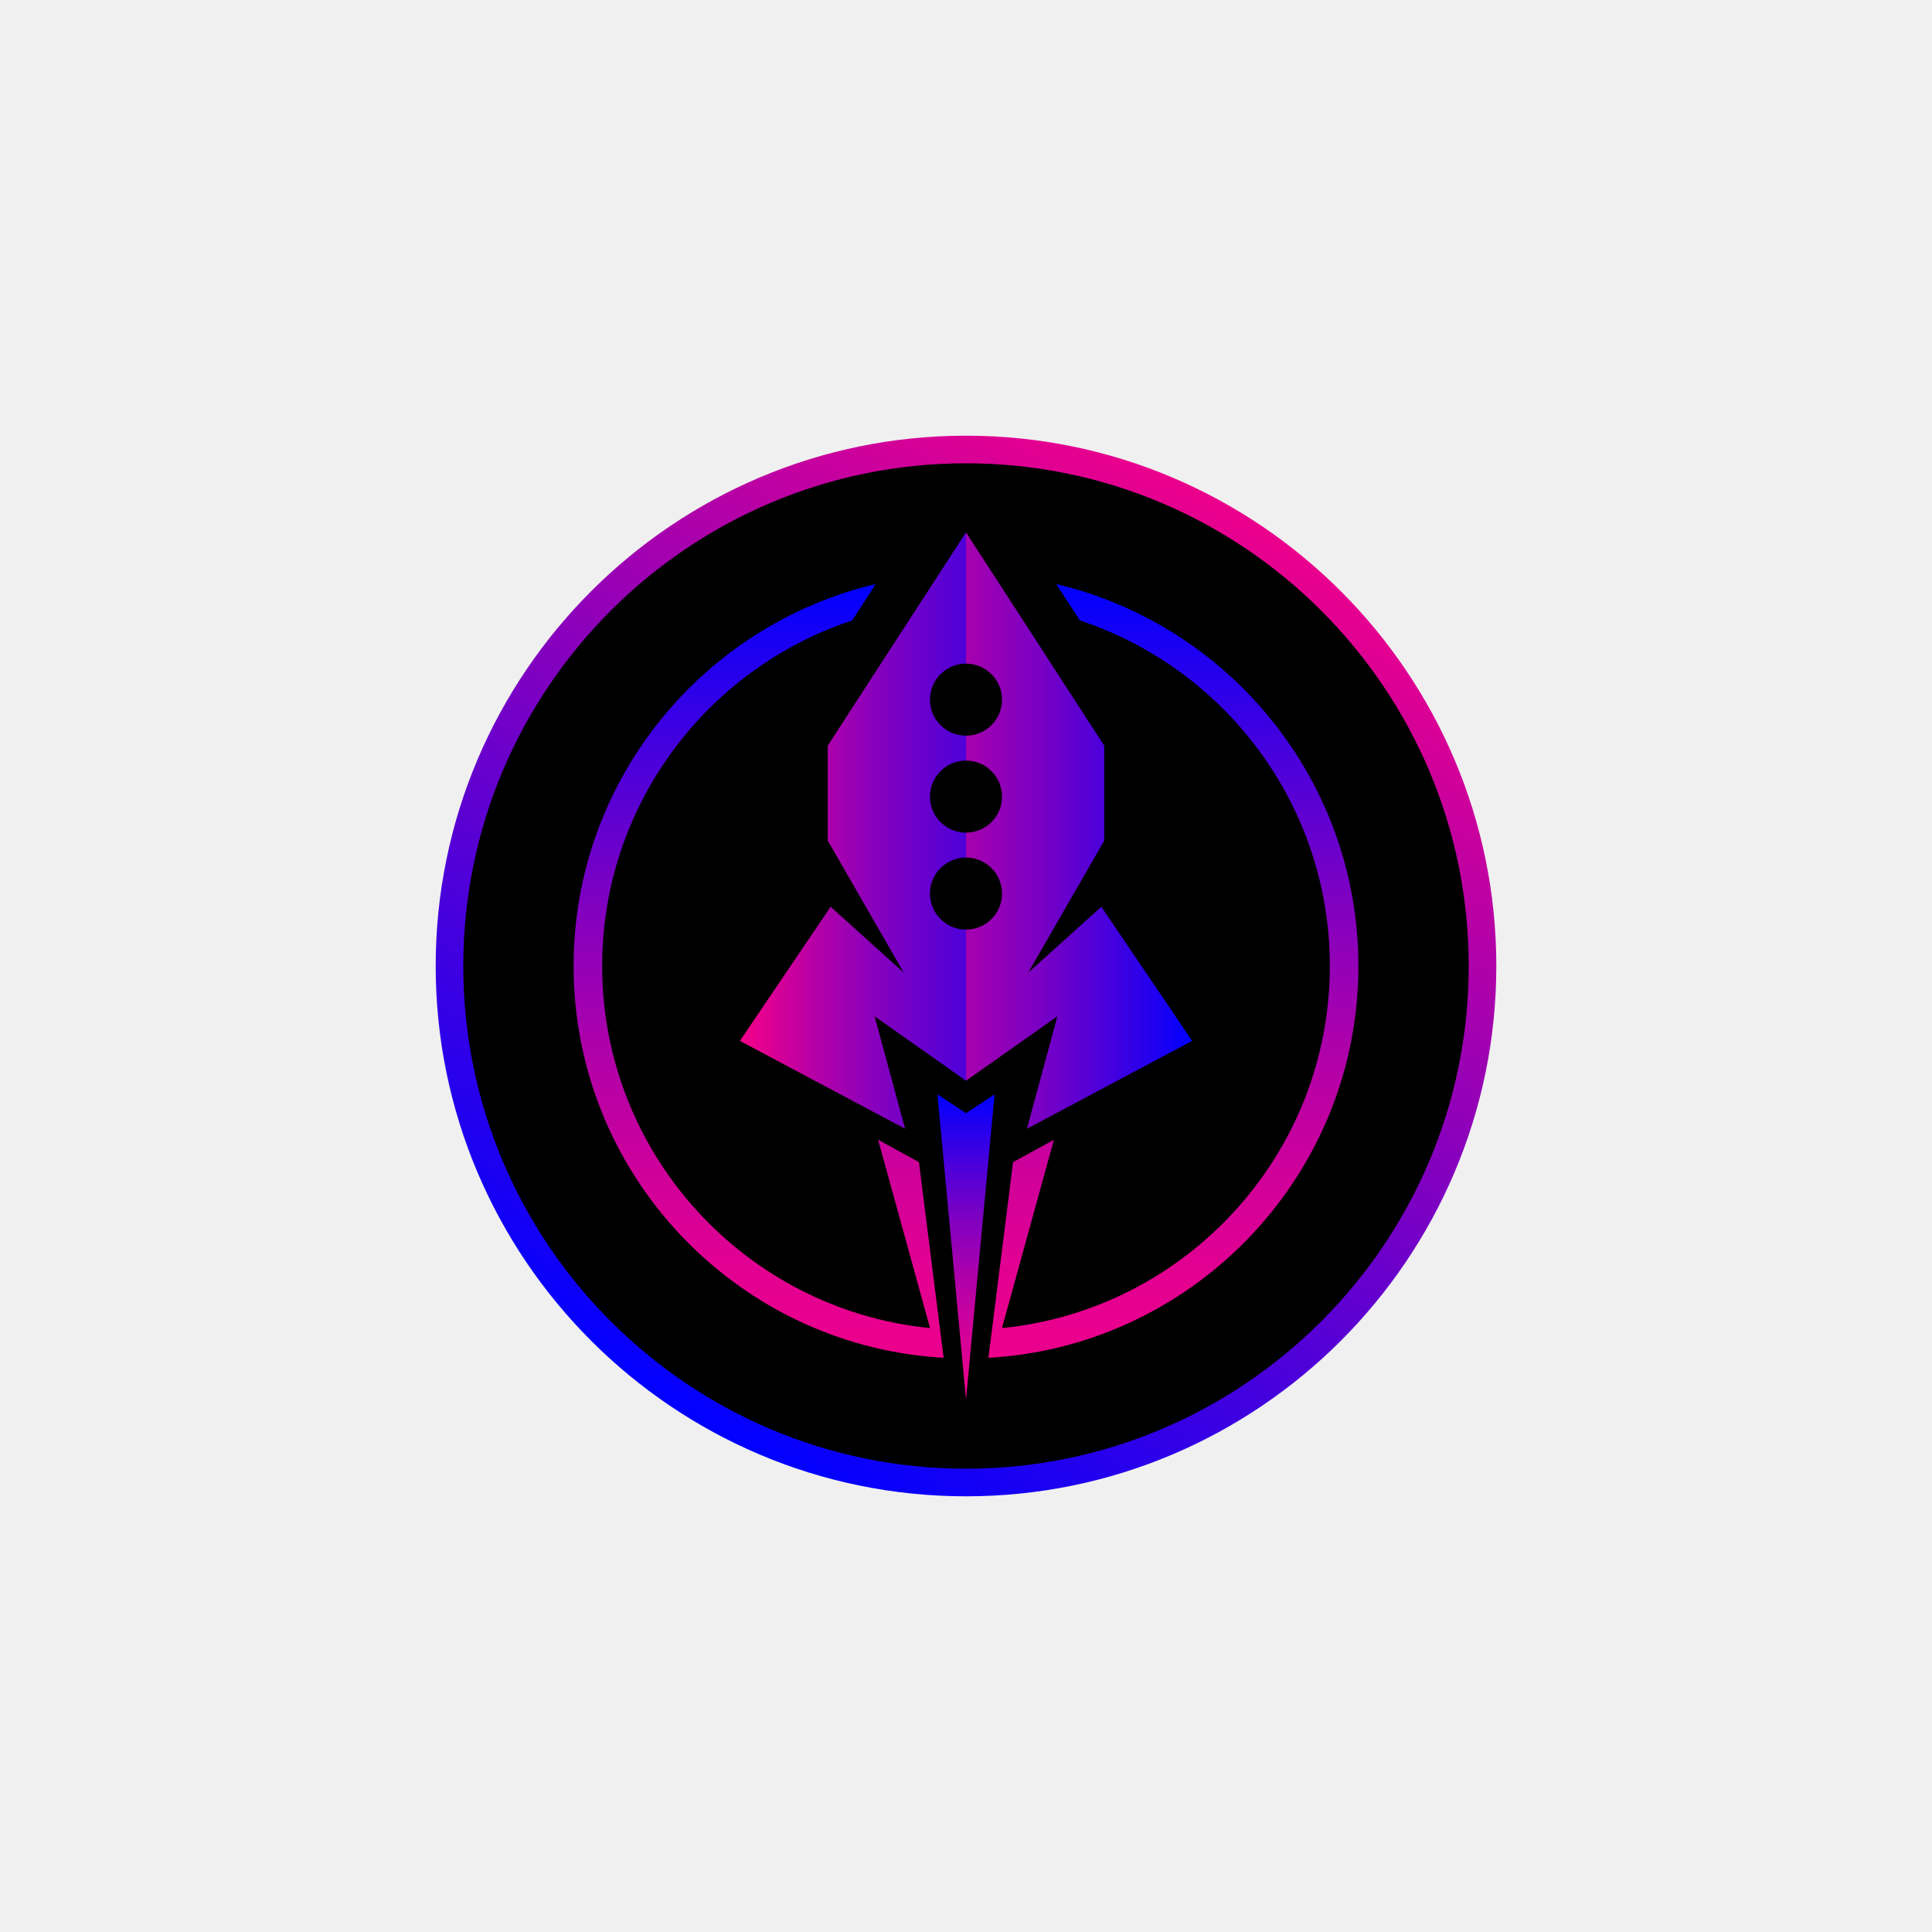
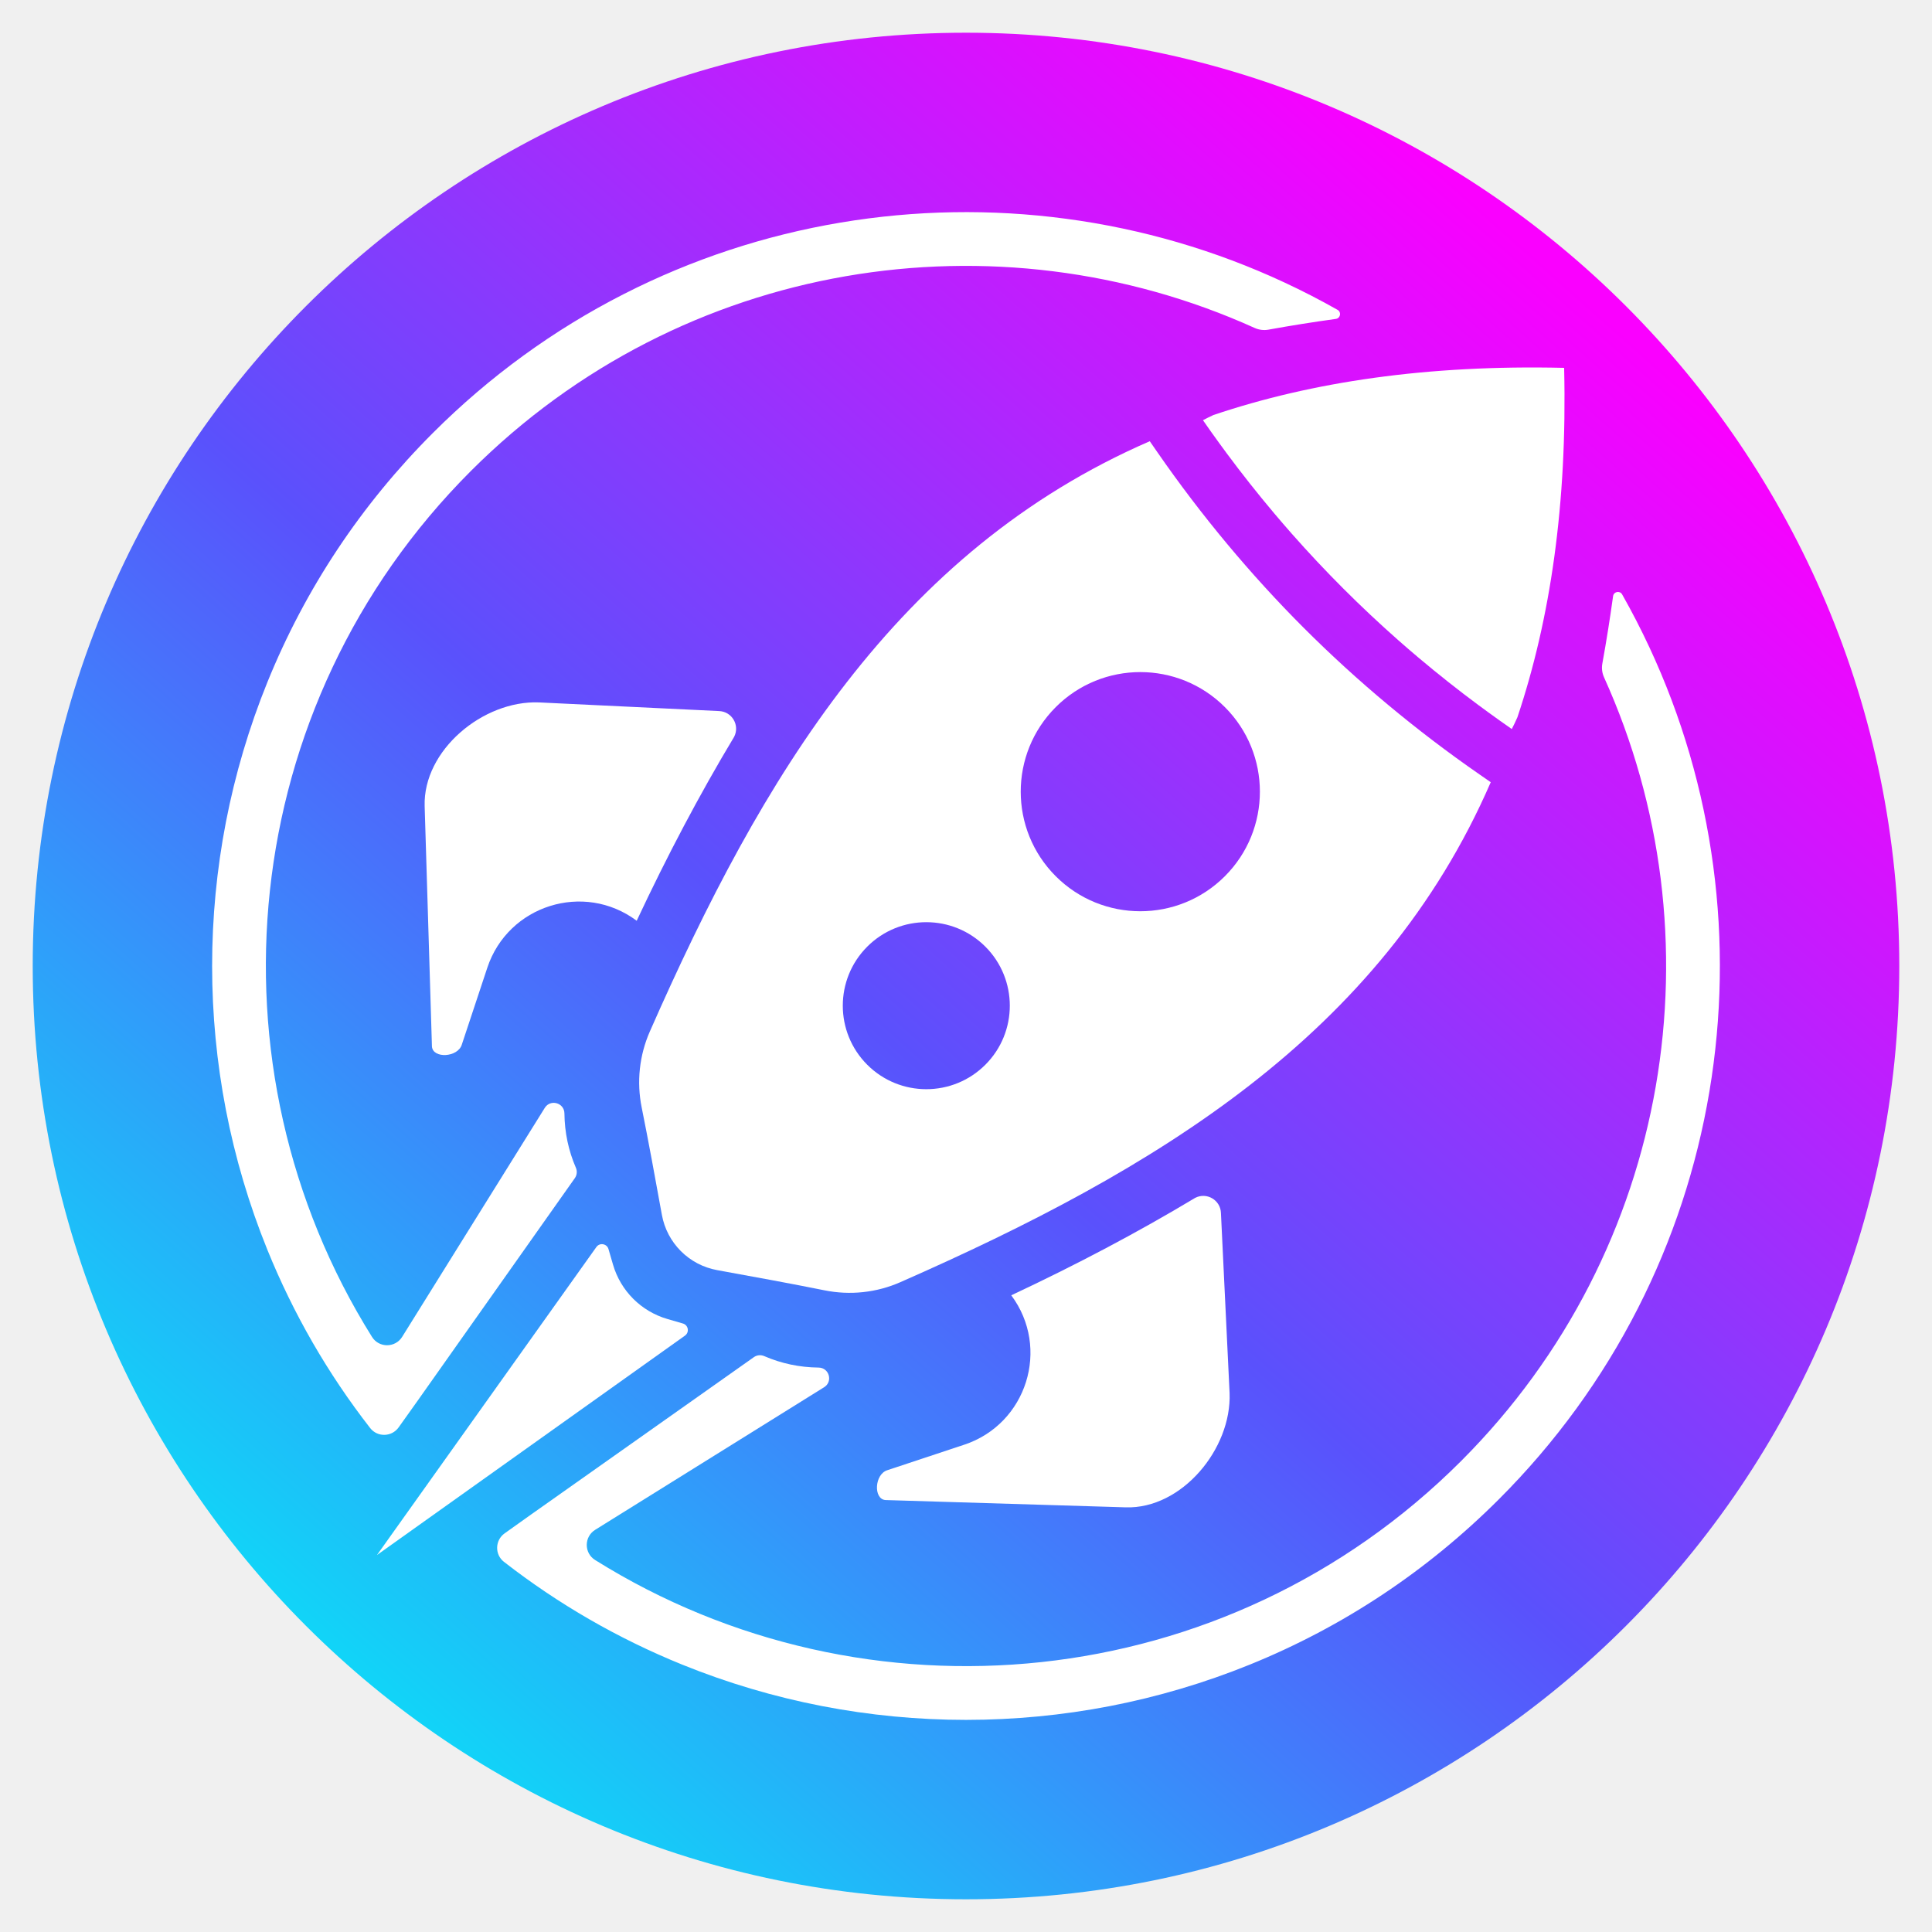
- <svg xmlns="http://www.w3.org/2000/svg" version="1.1" id="Layer_1" x="0px" y="0px" viewBox="0 0 1000 1000" style="enable-background:new 0 0 1000 1000;" xml:space="preserve">
-   <style type="text/css">
- 	.st0{fill:url(#SVGID_1_);}
- 	.st1{fill:url(#SVGID_2_);}
- 	.st2{fill:url(#SVGID_3_);}
- 	.st3{fill:url(#SVGID_4_);}
- 	.st4{fill:url(#SVGID_5_);}
- 	.st5{fill:url(#SVGID_6_);}
- </style>
-   <circle cx="500" cy="500" r="267.34" />
-   <linearGradient id="SVGID_1_" gradientUnits="userSpaceOnUse" x1="637.219" y1="262.33" x2="362.781" y2="737.67">
-     <stop offset="0" style="stop-color:#EC008C" />
-     <stop offset="1" style="stop-color:#0000FF" />
-   </linearGradient>
-   <path class="st0" d="M500,774.49c-151.36,0-274.49-123.14-274.49-274.49S348.64,225.51,500,225.51S774.49,348.65,774.49,500  S651.35,774.49,500,774.49z M500,239.8c-143.47,0-260.2,116.72-260.2,260.2c0,143.47,116.72,260.2,260.2,260.2  c143.47,0,260.2-116.72,260.2-260.2C760.2,356.53,643.47,239.8,500,239.8z" />
+ <svg xmlns="http://www.w3.org/2000/svg" id="Token" viewBox="0 0 2000 2000">
+   <defs>
+     <style>.cls-1{fill:#fff;}.cls-2{fill:url(#Dégradé_sans_nom_27);}</style>
+     <linearGradient id="Dégradé_sans_nom_27" x1="227.64" y1="1870.78" x2="1625.52" y2="294.77" gradientTransform="matrix(1, 0, 0, 1, 0, 0)" gradientUnits="userSpaceOnUse">
+       <stop offset="0" stop-color="#00f3f7" />
+       <stop offset=".5" stop-color="#5a51fc" />
+       <stop offset="1" stop-color="#fa00ff" />
+     </linearGradient>
+   </defs>
+   <circle class="cls-2" cx="1000" cy="1000" r="966.13" />
  <g>
-     <linearGradient id="SVGID_2_" gradientUnits="userSpaceOnUse" x1="382.965" y1="429.906" x2="617.032" y2="429.906">
-       <stop offset="0.025" style="stop-color:#EC008C" />
-       <stop offset="0.164" style="stop-color:#B600A6" />
-       <stop offset="0.326" style="stop-color:#7F00C1" />
-       <stop offset="0.483" style="stop-color:#5200D7" />
-       <stop offset="0.632" style="stop-color:#2E00E8" />
-       <stop offset="0.772" style="stop-color:#1500F5" />
-       <stop offset="0.899" style="stop-color:#0500FC" />
-       <stop offset="1" style="stop-color:#0000FF" />
-     </linearGradient>
-     <path class="st1" d="M382.96,538.76l85.51,45.48l-15.78-58.21l47.3,33.35v-78.22c-10.3,0-18.65-8.35-18.65-18.65   c0-10.3,8.35-18.65,18.65-18.65v-12.89c-10.3,0-18.65-8.35-18.65-18.65c0-10.29,8.35-18.64,18.65-18.64v-12.89   c-10.3,0-18.65-8.35-18.65-18.65c0-10.3,8.35-18.65,18.65-18.65v-67.92l-71.56,110.37v49.13l39.37,68.4l-37.86-34.14L382.96,538.76   z" />
-     <linearGradient id="SVGID_3_" gradientUnits="userSpaceOnUse" x1="382.95" y1="429.906" x2="617.047" y2="429.906">
-       <stop offset="0" style="stop-color:#EC008C" />
-       <stop offset="0.11" style="stop-color:#E7008E" />
-       <stop offset="0.24" style="stop-color:#D90095" />
-       <stop offset="0.378" style="stop-color:#C100A1" />
-       <stop offset="0.524" style="stop-color:#A000B1" />
-       <stop offset="0.674" style="stop-color:#7600C5" />
-       <stop offset="0.829" style="stop-color:#4200DF" />
-       <stop offset="0.985" style="stop-color:#0600FC" />
-       <stop offset="1" style="stop-color:#0000FF" />
-     </linearGradient>
-     <path class="st2" d="M518.65,362.14c0,10.3-8.35,18.65-18.65,18.65v12.89c10.3,0,18.65,8.35,18.65,18.64   c0,10.3-8.35,18.65-18.65,18.65v12.89c10.3,0,18.65,8.35,18.65,18.65c0,10.3-8.35,18.65-18.65,18.65v78.22l47.3-33.35l-15.76,58.21   l85.51-45.48l-47.01-69.43l-37.84,34.13l39.37-68.38l-4.49,7.78l4.48-7.78v-49.13L500,275.57v67.92   C510.3,343.49,518.65,351.84,518.65,362.14z" />
-     <linearGradient id="SVGID_4_" gradientUnits="userSpaceOnUse" x1="500.006" y1="724.429" x2="500.006" y2="566.452">
-       <stop offset="0" style="stop-color:#EC008C" />
-       <stop offset="0.092" style="stop-color:#E50090" />
-       <stop offset="0.228" style="stop-color:#D10099" />
-       <stop offset="0.392" style="stop-color:#B000A9" />
-       <stop offset="0.577" style="stop-color:#8300BF" />
-       <stop offset="0.779" style="stop-color:#4800DC" />
-       <stop offset="0.993" style="stop-color:#0200FE" />
-       <stop offset="1" style="stop-color:#0000FF" />
-     </linearGradient>
-     <polygon class="st3" points="500.01,576.17 485.22,566.45 500.01,724.43 514.79,566.45  " />
-     <g>
-       <linearGradient id="SVGID_5_" gradientUnits="userSpaceOnUse" x1="607.356" y1="702.799" x2="607.356" y2="302.318">
-         <stop offset="0" style="stop-color:#EC008C" />
-         <stop offset="0.092" style="stop-color:#E50090" />
-         <stop offset="0.228" style="stop-color:#D10099" />
-         <stop offset="0.392" style="stop-color:#B000A9" />
-         <stop offset="0.577" style="stop-color:#8300BF" />
-         <stop offset="0.779" style="stop-color:#4800DC" />
-         <stop offset="0.993" style="stop-color:#0200FE" />
-         <stop offset="1" style="stop-color:#0000FF" />
-       </linearGradient>
-       <path class="st4" d="M546.72,302.32l12.21,18.82C634,345.91,688.32,416.73,688.32,500c0,97.56-74.57,178.04-169.7,187.41    l26.89-97.48l-21.16,11.59l-10.86,86.32l-1.89,14.96c0.95-0.06,1.89-0.12,2.82-0.18c105.3-7.42,188.69-95.46,188.69-202.61    C703.11,404.08,636.27,323.47,546.72,302.32z" />
-       <linearGradient id="SVGID_6_" gradientUnits="userSpaceOnUse" x1="392.65" y1="702.799" x2="392.65" y2="302.318">
-         <stop offset="0" style="stop-color:#EC008C" />
-         <stop offset="0.092" style="stop-color:#E50090" />
-         <stop offset="0.228" style="stop-color:#D10099" />
-         <stop offset="0.392" style="stop-color:#B000A9" />
-         <stop offset="0.577" style="stop-color:#8300BF" />
-         <stop offset="0.779" style="stop-color:#4800DC" />
-         <stop offset="0.993" style="stop-color:#0200FE" />
-         <stop offset="1" style="stop-color:#0000FF" />
-       </linearGradient>
-       <path class="st5" d="M475.65,601.52l-21.15-11.59l26.89,97.48c-95.15-9.37-169.71-89.85-169.71-187.41    c0-83.26,54.32-154.07,129.38-178.86l12.21-18.82C363.72,323.49,296.89,404.09,296.89,500c0,107.16,83.41,195.19,188.71,202.61    c0.94,0.06,1.87,0.12,2.82,0.18l-1.89-14.96L475.65,601.52z" />
-     </g>
+     <path class="cls-1" d="M1262.55,459.27c-5.84-8.01-11.59-16.09-17.25-24.27,3.47-1.84,7.09-3.63,10.85-5.38,102.12-34.37,221.35-52.09,362.43-48.83h.62v.63c3.26,140.42-14.27,259.21-48.34,361-1.89,4.35-3.86,8.44-5.86,12.27-8.18-5.67-16.27-11.41-24.27-17.25-3.27-2.37-6.53-4.76-9.76-7.16-21.32-15.81-42.04-32.21-62.21-49.2-7.23-6.09-14.37-12.26-21.45-18.5-19.45-17.17-38.35-34.92-56.66-53.24-18.31-18.31-36.06-37.21-53.24-56.66-6.24-7.08-12.41-14.22-18.5-21.45-16.99-20.16-33.39-40.88-49.2-62.21-2.41-3.24-4.8-6.49-7.16-9.76Z" />
+     <path class="cls-1" d="M1531.55,801.66c-65.27-45.23-126.42-96.21-181.72-151.5-55.29-55.3-106.26-116.44-151.5-181.72l-8.1-11.68c-262,113.81-401.53,347.41-517.55,611.11-10.85,24.71-13.76,52.16-8.41,78.6,6.56,32.41,14.79,77.16,20.89,111.04,5.25,29.2,28.1,52.07,57.31,57.33,33.88,6.11,78.62,14.34,111.02,20.89,26.44,5.35,53.89,2.45,78.56-8.43,263.73-116,497.35-255.53,611.17-517.56l-11.69-8.09Zm-511.52,300.56c-33.76,33.75-88.5,33.75-122.26,0-33.75-33.76-33.75-88.5,0-122.26,33.76-33.76,88.5-33.76,122.26,0,33.76,33.76,33.76,88.5,0,122.26Zm247.95-195.15c-48.34,48.34-126.72,48.34-175.07,0-48.34-48.34-48.34-126.72,0-175.07,48.34-48.34,126.72-48.34,175.07,0,48.34,48.34,48.34,126.72,0,175.07Z" />
+     <path class="cls-1" d="M759.97,762.77c-35.73,59.47-69.29,123.05-100.86,190.39h0c-54.65-40.78-133.18-16.08-154.65,48.64l-26.38,79.53c-4.11,13.45-29.88,14.67-30.93,2.1l-7.55-248.9c-1.75-57.85,60.43-109.58,118.26-107.4l186.53,8.96c13.39,.51,21.72,14.76,15.58,26.67Z" />
+     <path class="cls-1" d="M1237.23,1240.03c-59.47,35.73-123.05,69.29-190.39,100.86h0c40.78,54.65,16.08,133.18-48.64,154.65l-79.53,26.38c-13.45,4.11-14.67,29.88-2.1,30.93l248.9,7.55c57.85,1.75,109.58-60.43,107.4-118.26l-8.96-186.53c-.51-13.39-14.76-21.72-26.67-15.58Z" />
+     <path class="cls-1" d="M634.6,1309.18l-4.69-16.13c-1.65-5.67-9.12-6.94-12.54-2.13l-227.13,318.84,318.84-227.13c4.81-3.43,3.55-10.89-2.13-12.54l-16.13-4.69c-27.12-7.89-48.32-29.1-56.22-56.22Z" />
+     <path class="cls-1" d="M596.15,1208.85c-7.64-17.64-11.63-36.38-11.86-56.26-.13-11.02-14.52-15.07-20.34-5.72l-147.63,237.03c-7.19,11.55-24.02,11.59-31.23,.06-175.05-279.8-140.93-653.11,102.41-896.45,219.37-219.37,544.4-268.71,811.29-148.03,4.48,2.03,9.46,2.66,14.31,1.78,23.13-4.21,46.54-7.91,69.77-11.12,4.76-.66,5.99-7,1.8-9.37-17.88-10.14-36.19-19.57-54.9-28.29-71.52-33.34-147.6-55.55-226.13-66.01-77.69-10.36-156.27-9.02-233.54,3.95-78.3,13.15-153.74,38.02-224.23,73.93-72.86,37.1-139.38,85.49-197.71,143.82-74.48,74.48-132.16,161.35-171.43,258.2-18.87,46.55-33.29,95.21-42.87,144.64-9.47,48.95-14.28,99.08-14.28,149,0,49.93,4.82,100.06,14.29,149.01,9.57,49.44,24,98.09,42.86,144.63,26.99,66.52,62.63,128.32,106.45,184.65,7.55,9.71,22.35,9.33,29.49-.68l19.39-27.22,163.01-230.79c2.22-3.14,2.62-7.21,1.09-10.74Z" />
+     <path class="cls-1" d="M791.15,1403.85c17.64,7.64,36.38,11.63,56.26,11.86,11.02,.13,15.07,14.52,5.72,20.34l-237.03,147.63c-11.55,7.19-11.59,24.02-.06,31.23,279.8,175.05,653.11,140.93,896.45-102.41,219.37-219.37,268.71-544.4,148.03-811.29-2.03-4.48-2.66-9.46-1.78-14.31,4.21-23.13,7.91-46.54,11.12-69.77,.66-4.76,7-5.99,9.37-1.8,10.14,17.88,19.57,36.19,28.29,54.9,33.34,71.52,55.55,147.6,66.01,226.13,10.36,77.69,9.02,156.27-3.95,233.54-13.15,78.3-38.02,153.74-73.93,224.23-37.1,72.86-85.49,139.38-143.82,197.71-74.48,74.48-161.35,132.16-258.2,171.43-46.55,18.87-95.21,33.29-144.64,42.87-48.95,9.47-99.08,14.28-149,14.28-49.93,0-100.06-4.82-149.01-14.29-49.44-9.57-98.09-24-144.63-42.86-66.52-26.99-128.32-62.63-184.65-106.45-9.71-7.55-9.33-22.35,.68-29.49l27.22-19.39,230.79-163.01c3.14-2.22,7.21-2.62,10.74-1.09Z" />
  </g>
</svg>
